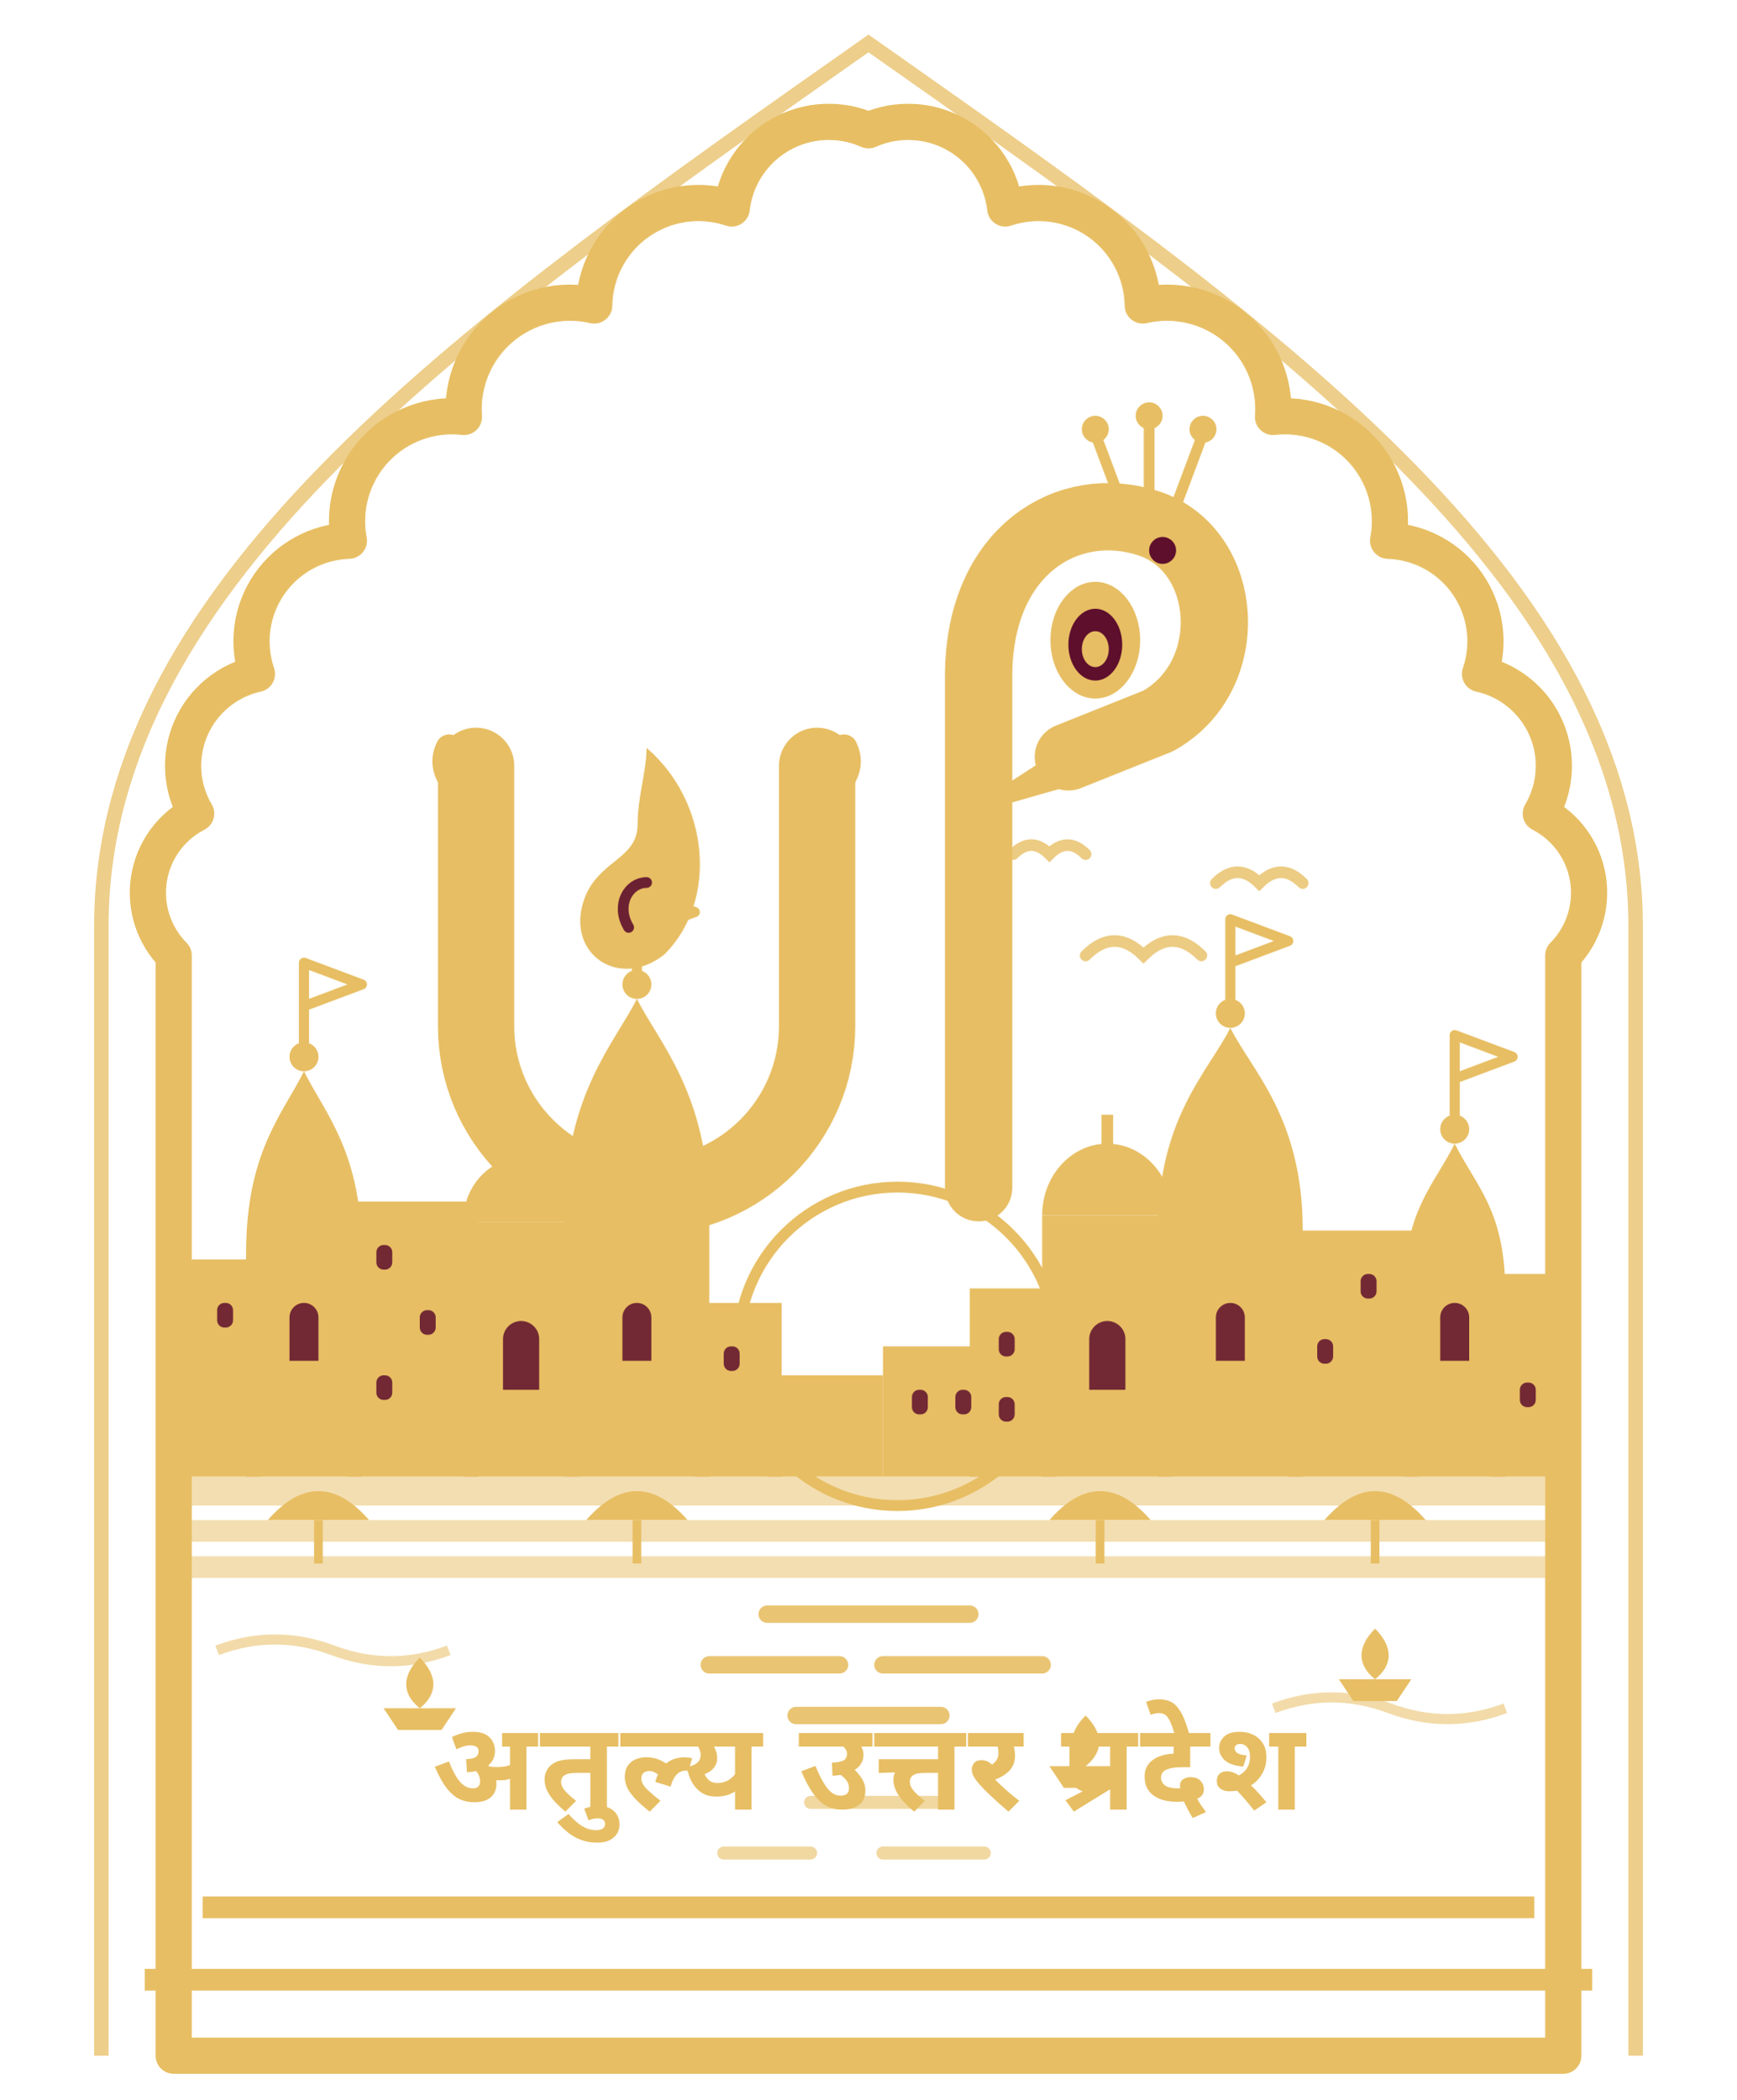
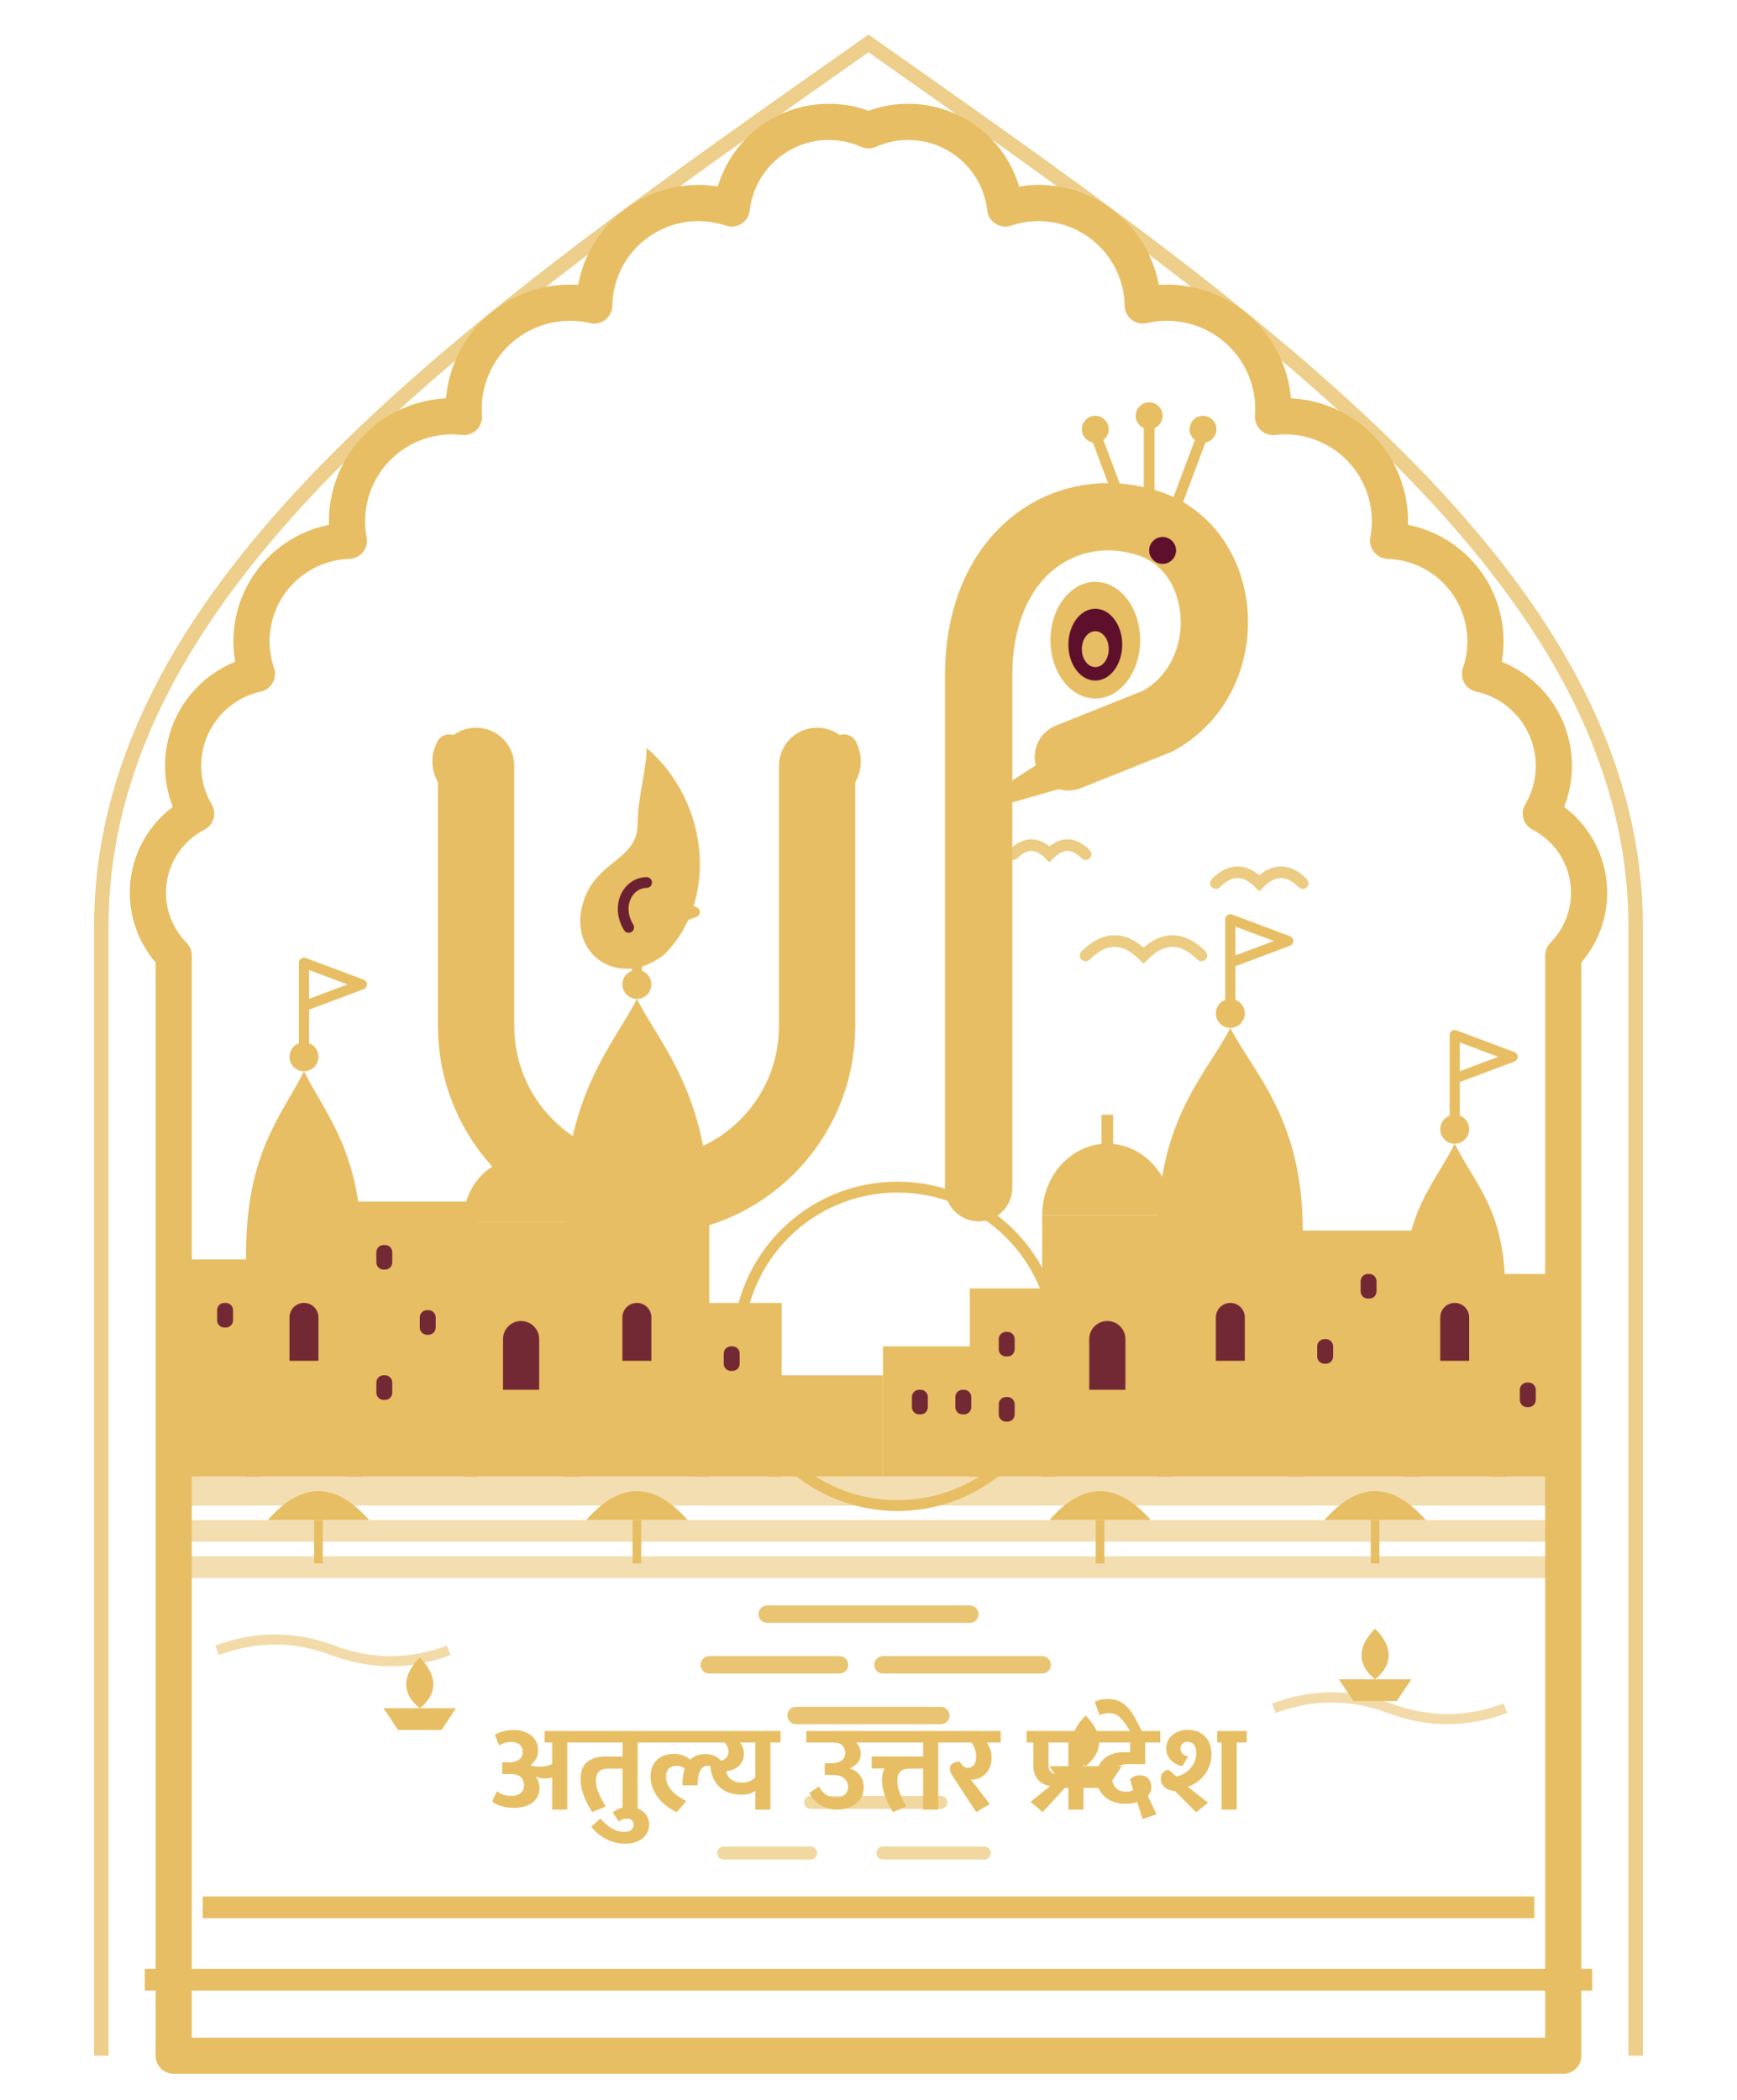
<svg xmlns="http://www.w3.org/2000/svg" viewBox="0 0 240 290" role="img" aria-label="Incredible UP emblem, अतुल्य उत्तर प्रदेश">
  <defs>
    <linearGradient id="gold-gold" x1="0" y1="0" x2="1" y2="1">
      <stop offset="0" stop-color="#FFE7A6" />
      <stop offset=".35" stop-color="#E7BE63" />
      <stop offset=".65" stop-color="#B8862B" />
      <stop offset="1" stop-color="#F6D98C" />
    </linearGradient>
    <linearGradient id="gold-silk" x1="0" y1="0" x2="0" y2="1">
      <stop offset="0" stop-color="#FFE08A" />
      <stop offset=".45" stop-color="#FFB627" />
      <stop offset="1" stop-color="#F0445A" />
    </linearGradient>
    <linearGradient id="gold-sky" x1="0" y1="0" x2="0" y2="1">
      <stop offset="0" stop-color="#0F0828" />
      <stop offset=".35" stop-color="#2E1257" />
      <stop offset=".6" stop-color="#7A2763" />
      <stop offset=".8" stop-color="#E0565B" />
      <stop offset="1" stop-color="#FFB25E" />
    </linearGradient>
    <linearGradient id="gold-river" x1="0" y1="0" x2="0" y2="1">
      <stop offset="0" stop-color="#C2415A" />
      <stop offset=".35" stop-color="#5E1D52" />
      <stop offset="1" stop-color="#1A0B30" />
    </linearGradient>
    <radialGradient id="gold-sunGlow">
      <stop offset="0" stop-color="#FFD27A" stop-opacity=".9" />
      <stop offset=".45" stop-color="#FF8A3D" stop-opacity=".45" />
      <stop offset="1" stop-color="#FF8A3D" stop-opacity="0" />
    </radialGradient>
    <linearGradient id="gold-teal" x1="0" y1="0" x2="1" y2="1">
      <stop offset="0" stop-color="#4FD1C5" />
      <stop offset="1" stop-color="#1F6FB2" />
    </linearGradient>
    <radialGradient id="gold-flameGlow">
      <stop offset="0" stop-color="#FFB627" stop-opacity=".7" />
      <stop offset="1" stop-color="#FF8A1F" stop-opacity="0" />
    </radialGradient>
    <clipPath id="gold-clip">
      <path d="M24 284V132.0A12.3 12.3 0 0 1 27.1 112.4A13.0 13.0 0 0 1 35.5 93.1A13.9 13.9 0 0 1 48.2 74.7A14.5 14.5 0 0 1 64.1 57.6A14.7 14.7 0 0 1 82.1 42.2A14.4 14.4 0 0 1 101.1 28.8A13.5 13.5 0 0 1 120.0 18.0A13.5 13.5 0 0 1 138.9 28.8A14.4 14.4 0 0 1 157.9 42.2A14.7 14.7 0 0 1 175.9 57.6A14.5 14.5 0 0 1 191.8 74.7A13.9 13.9 0 0 1 204.5 93.1A13.0 13.0 0 0 1 212.9 112.4A12.3 12.3 0 0 1 216.0 132.0V284Z" />
    </clipPath>
  </defs>
  <path d="M14 284V128C14 80 66 44 120 6C174 44 226 80 226 128V284" fill="none" stroke="#E7BE63" stroke-width="2" opacity=".75" />
  <path d="M24 284V132.0A12.3 12.3 0 0 1 27.1 112.4A13.0 13.0 0 0 1 35.5 93.1A13.9 13.9 0 0 1 48.2 74.7A14.5 14.5 0 0 1 64.1 57.6A14.7 14.7 0 0 1 82.1 42.2A14.4 14.4 0 0 1 101.1 28.8A13.5 13.5 0 0 1 120.0 18.0A13.5 13.5 0 0 1 138.9 28.8A14.4 14.4 0 0 1 157.9 42.2A14.7 14.7 0 0 1 175.9 57.6A14.5 14.5 0 0 1 191.8 74.7A13.9 13.9 0 0 1 204.5 93.1A13.0 13.0 0 0 1 212.9 112.4A12.3 12.3 0 0 1 216.0 132.0V284Z" fill="none" />
  <g clip-path="url(#gold-clip)">
    <g class="gold-fly" fill="none" stroke="#E7BE63" stroke-width="1.6" stroke-linecap="round" opacity=".8">
      <path d="M150 132q4-4 8 0q4-4 8 0" />
      <path d="M168 122q3-3 6 0q3-3 6 0" />
      <path d="M140 118q2.5-2.5 5 0q2.5-2.5 5 0" />
    </g>
    <circle cx="124" cy="186" r="22" fill="none" stroke="#E7BE63" stroke-width="1.5" />
    <g fill="#E7BE63">
      <rect x="20" y="174" width="16" height="30" />
      <path d="M34 204V173.2C34 159.2 39 154 42 148C45 154 50 159.2 50 173.2V204Z" />
      <circle cx="42" cy="146" r="2" />
      <rect x="48" y="166" width="18" height="38" />
      <rect x="64" y="168.8" width="16" height="35.2" />
      <path d="M64 168.8A8 8.8 0 0 1 80 168.8Z" />
      <path d="M72 156v6" stroke="#E7BE63" stroke-width="1.6" />
      <path d="M78 204V167.7C78 151.2 85 144 88 138C91 144 98 151.2 98 167.7V204Z" />
      <circle cx="88" cy="136" r="2" />
      <rect x="96" y="180" width="12" height="24" />
      <rect x="106" y="190" width="16" height="14" />
      <rect x="122" y="186" width="14" height="18" />
      <rect x="134" y="178" width="12" height="26" />
      <rect x="144" y="167.9" width="18" height="36.1" />
      <path d="M144 167.9A9 9.9 0 0 1 162 167.9Z" />
      <path d="M153 154v6" stroke="#E7BE63" stroke-width="1.6" />
      <path d="M160 204V169.9C160 154.4 167 148 170 142C173 148 180 154.4 180 169.9V204Z" />
      <circle cx="170" cy="140" r="2" />
      <rect x="178" y="170" width="18" height="34" />
      <path d="M194 204V178.7C194 167.2 198 164 201 158C204 164 208 167.2 208 178.7V204Z" />
      <circle cx="201" cy="156" r="2" />
      <rect x="206" y="176" width="14" height="28" />
      <path d="M37 210q7-8 14 0z" />
      <path d="M44 210v6" stroke="#E7BE63" stroke-width="1.2" />
      <path d="M81 210q7-8 14 0z" />
      <path d="M88 210v6" stroke="#E7BE63" stroke-width="1.2" />
      <path d="M145 210q7-8 14 0z" />
      <path d="M152 210v6" stroke="#E7BE63" stroke-width="1.2" />
      <path d="M183 210q7-8 14 0z" />
      <path d="M190 210v6" stroke="#E7BE63" stroke-width="1.2" />
    </g>
    <g fill="#5E0F2C" opacity=".85">
      <rect x="24" y="180" width="2.2" height="3.4" rx="1" />
      <rect x="30" y="180" width="2.2" height="3.4" rx="1" />
      <rect x="24" y="189" width="2.2" height="3.4" rx="1" />
      <path d="M40 188v-6a2 2 0 0 1 4 0v6z" />
      <rect x="52" y="172" width="2.2" height="3.4" rx="1" />
      <rect x="58" y="181" width="2.2" height="3.4" rx="1" />
      <rect x="52" y="190" width="2.2" height="3.4" rx="1" />
      <path d="M69.5 192v-7a2.5 2.5 0 0 1 5 0v7z" />
      <path d="M86 188v-6a2 2 0 0 1 4 0v6z" />
      <rect x="100" y="186" width="2.2" height="3.4" rx="1" />
      <rect x="126" y="192" width="2.2" height="3.4" rx="1" />
      <rect x="132" y="192" width="2.2" height="3.4" rx="1" />
      <rect x="138" y="184" width="2.2" height="3.4" rx="1" />
      <rect x="138" y="193" width="2.2" height="3.4" rx="1" />
      <path d="M150.5 192v-7a2.5 2.5 0 0 1 5 0v7z" />
      <path d="M168 188v-6a2 2 0 0 1 4 0v6z" />
      <rect x="188" y="176" width="2.2" height="3.4" rx="1" />
      <rect x="182" y="185" width="2.2" height="3.4" rx="1" />
      <path d="M199 188v-6a2 2 0 0 1 4 0v6z" />
      <rect x="216" y="182" width="2.2" height="3.4" rx="1" />
      <rect x="210" y="191" width="2.2" height="3.4" rx="1" />
      <rect x="216" y="191" width="2.2" height="3.4" rx="1" />
    </g>
    <g fill="none" stroke="#E7BE63" stroke-width="1.4" stroke-linejoin="round">
      <path d="M42 145V133l8 3-8 3" />
      <path d="M88 135V123l8 3-8 3" />
      <path d="M170 139V127l8 3-8 3" />
      <path d="M201 155V143l8 3-8 3" />
    </g>
    <g fill="#E7BE63" opacity="0.5">
      <rect x="10" y="204" width="220" height="4" />
      <rect x="10" y="210" width="220" height="3" />
      <rect x="10" y="215" width="220" height="3" />
    </g>
    <rect x="10" y="218" width="220" height="70" fill="none" />
    <g stroke="#E7BE63" stroke-linecap="round">
      <path class="gold-shim" d="M106 223h28M98 230h18M122 230h22M110 237h20" stroke-width="2.4" opacity=".9" />
      <path class="gold-shim2" d="M112 249h18M100 256h12M122 256h14" stroke-width="1.8" opacity=".6" />
    </g>
    <path d="M30 228q8-3 16 0t16 0M176 236q8-3 16 0t16 0" fill="none" stroke="#E7BE63" stroke-width="1.4" opacity=".55" />
    <g class="gold-bob" style="animation-delay:0s">
      <path d="M53 236h10l-2 3h-6z" fill="#E7BE63" />
      <path d="M58 229c2.5 2.5 2.5 5 0 7c-2.5-2-2.5-4.5 0-7z" fill="#E7BE63" />
    </g>
    <g class="gold-bob" style="animation-delay:-1s">
      <path d="M145 244h10l-2 3h-6z" fill="#E7BE63" />
      <path d="M150 237c2.5 2.5 2.5 5 0 7c-2.5-2-2.5-4.5 0-7z" fill="#E7BE63" />
    </g>
    <g class="gold-bob" style="animation-delay:-2s">
      <path d="M185 232h10l-2 3h-6z" fill="#E7BE63" />
      <path d="M190 225c2.5 2.5 2.5 5 0 7c-2.5-2-2.5-4.5 0-7z" fill="#E7BE63" />
    </g>
  </g>
  <path d="M24 284V132.0A12.3 12.3 0 0 1 27.1 112.4A13.0 13.0 0 0 1 35.5 93.1A13.9 13.9 0 0 1 48.2 74.7A14.5 14.5 0 0 1 64.1 57.6A14.7 14.7 0 0 1 82.1 42.2A14.4 14.4 0 0 1 101.1 28.8A13.5 13.5 0 0 1 120.0 18.0A13.5 13.5 0 0 1 138.9 28.8A14.4 14.4 0 0 1 157.9 42.2A14.7 14.7 0 0 1 175.9 57.6A14.5 14.5 0 0 1 191.8 74.7A13.9 13.9 0 0 1 204.5 93.1A13.0 13.0 0 0 1 212.9 112.4A12.3 12.3 0 0 1 216.0 132.0V284Z" fill="none" stroke="#E7BE63" stroke-width="5" stroke-linejoin="round" />
  <g transform="translate(116 112) scale(.62) translate(-125 -130)">
    <path class="gold-flame" d="M82 116C96 128 98 150 86 162C76 170 64 162 68 150C71 141 80 141 80 133C80 127 82 121 82 116Z" fill="#E7BE63" />
    <path d="M78 156c-3-5 0-10 4-10" fill="none" stroke="#5E0F2C" stroke-width="2.4" stroke-linecap="round" opacity=".9" />
    <path d="M44 128C38 124 36 120 38 116M120 128C126 124 128 120 126 116" fill="none" stroke="#E7BE63" stroke-width="6" stroke-linecap="round" />
    <path d="M44 120V178A38 38 0 0 0 120 178V120" fill="none" stroke="#5E0F2C" stroke-width="22" stroke-linecap="round" opacity="0" />
    <path d="M44 120V178A38 38 0 0 0 120 178V120" fill="none" stroke="#E7BE63" stroke-width="17" stroke-linecap="round" />
    <path d="M156 214V100C156 72 176 60 194 66C212 72 214 100 196 110L176 118" fill="none" stroke="#5E0F2C" stroke-width="20" stroke-linecap="round" stroke-linejoin="round" opacity="0" />
    <path d="M156 214V100C156 72 176 60 194 66C212 72 214 100 196 110L176 118" fill="none" stroke="#E7BE63" stroke-width="15" stroke-linecap="round" stroke-linejoin="round" />
    <path d="M184 110L150 132L178 124Z" fill="#E7BE63" />
    <g stroke="#E7BE63" stroke-width="2.4" stroke-linecap="round">
      <path d="M188 62l-6-16M194 61l0-17M200 62l6-16" />
    </g>
    <g fill="#E7BE63">
      <circle cx="182" cy="45" r="3" />
      <circle cx="194" cy="42" r="3" />
      <circle cx="206" cy="45" r="3" />
    </g>
    <ellipse cx="182" cy="92" rx="10" ry="13" fill="#E7BE63" />
    <ellipse cx="182" cy="93" rx="6" ry="8" fill="#5E0F2C" />
    <ellipse cx="182" cy="94" rx="3" ry="4" fill="#E7BE63" />
    <circle cx="197" cy="72" r="3" fill="#5E0F2C" />
  </g>
-   <text x="120" y="250" text-anchor="middle" font-family="Mukta, 'Noto Sans Devanagari', sans-serif" font-weight="700" font-size="17" letter-spacing=".5" fill="#E7BE63" stroke="#5E0F2C" stroke-width="0" paint-order="stroke" stroke-linejoin="round">अतुल्य उत्तर प्रदेश</text>
+   <path transform="translate(67.91 250)" d="M0.46 -10.32Q0.92 -10.64 1.62 -10.82Q2.33 -11 3.03 -11Q3.69 -11 4.31 -10.83Q4.93 -10.66 5.4 -10.31Q5.87 -9.96 6.15 -9.44Q6.44 -8.91 6.44 -8.18Q6.44 -7.43 6.09 -6.9Q5.75 -6.38 5.36 -6.14Q5.61 -6.05 5.96 -5.99Q6.31 -5.93 6.7 -5.93Q7.24 -5.93 7.69 -6.04Q8.14 -6.15 8.38 -6.32V-9.27H7.33V-10.86H11.88V-9.27H10.47V0H8.38V-4.47Q8.25 -4.39 7.96 -4.34Q7.68 -4.3 7.34 -4.3Q7.02 -4.3 6.73 -4.36Q6.44 -4.42 6.15 -4.54L6.12 -4.49Q6.36 -4.23 6.49 -3.85Q6.63 -3.47 6.63 -3.03Q6.63 -2.36 6.38 -1.84Q6.12 -1.33 5.66 -0.97Q5.2 -0.61 4.55 -0.43Q3.89 -0.24 3.08 -0.24Q2.16 -0.24 1.34 -0.49Q0.53 -0.75 0.09 -1.1L0.73 -2.53Q1.14 -2.23 1.64 -2.06Q2.14 -1.89 2.77 -1.89Q3.54 -1.89 4.02 -2.27Q4.5 -2.65 4.5 -3.35Q4.5 -4.06 4.04 -4.49Q3.57 -4.91 2.69 -4.91H1.48V-6.53H2.48Q3.3 -6.53 3.81 -6.91Q4.32 -7.29 4.32 -7.97Q4.32 -8.67 3.85 -9.01Q3.38 -9.35 2.74 -9.35Q2.3 -9.35 1.87 -9.23Q1.45 -9.11 1.05 -8.86ZM16.08 -5.66Q15.25 -5.66 14.84 -5.24Q14.43 -4.83 14.43 -4.08Q14.43 -3.16 14.81 -2.28Q15.18 -1.39 15.79 -0.44L13.94 0.34Q13.62 -0.12 13.33 -0.65Q13.04 -1.19 12.81 -1.78Q12.58 -2.36 12.44 -2.98Q12.31 -3.6 12.31 -4.25Q12.31 -5.81 13.22 -6.57Q14.13 -7.33 15.61 -7.33H18.11V-9.27H11.54V-10.86H21.61V-9.27H20.2V0H18.11V-5.66ZM16.76 0.41Q17.09 0.07 17.7 -0.15Q18.31 -0.37 18.92 -0.37Q19.6 -0.37 20.14 -0.18Q20.67 0.02 21.04 0.35Q21.4 0.68 21.59 1.11Q21.78 1.55 21.78 2.04Q21.78 2.62 21.55 3.11Q21.32 3.6 20.88 3.96Q20.45 4.32 19.84 4.51Q19.23 4.71 18.48 4.71Q17.14 4.71 15.9 4.1Q14.65 3.49 13.79 2.36L15.03 1.24Q15.86 2.16 16.68 2.62Q17.49 3.08 18.36 3.08Q19.01 3.08 19.33 2.79Q19.65 2.5 19.65 2.07Q19.65 1.72 19.4 1.48Q19.14 1.24 18.67 1.24Q18.38 1.24 18.08 1.36Q17.78 1.48 17.6 1.65ZM38.54 -9.27V0H36.45V-2.58Q36.26 -2.43 35.77 -2.24Q35.28 -2.06 34.46 -2.06Q33.73 -2.06 33.01 -2.27Q32.3 -2.48 31.71 -2.95Q31.13 -3.42 30.73 -4.17Q30.33 -4.91 30.24 -5.98Q30.11 -6.05 29.85 -6.05Q29.16 -6.05 28.82 -5.36Q28.49 -4.68 28.46 -3.35H26.38Q26.38 -4.06 26.47 -4.69Q26.55 -5.32 26.71 -5.68Q26.49 -5.87 26.21 -5.96Q25.93 -6.05 25.53 -6.05Q24.94 -6.05 24.52 -5.69Q24.11 -5.32 24.11 -4.54Q24.11 -3.94 24.36 -3.43Q24.62 -2.92 25.02 -2.5Q25.43 -2.07 25.93 -1.75Q26.42 -1.43 26.91 -1.19L25.6 0.36Q24.91 0.03 24.26 -0.44Q23.61 -0.92 23.1 -1.55Q22.59 -2.18 22.29 -2.93Q21.98 -3.69 21.98 -4.56Q21.98 -5.37 22.24 -5.96Q22.51 -6.55 22.95 -6.94Q23.39 -7.33 23.97 -7.51Q24.55 -7.7 25.18 -7.7Q25.89 -7.7 26.45 -7.49Q27.01 -7.28 27.47 -6.89Q27.8 -7.23 28.32 -7.45Q28.85 -7.67 29.51 -7.67Q30.29 -7.67 30.81 -7.43Q31.33 -7.19 31.72 -6.75Q32.74 -7.02 32.74 -8.02Q32.74 -8.4 32.59 -8.71Q32.44 -9.03 32.22 -9.27H21.27V-10.86H39.93V-9.27ZM36.45 -4.47V-9.27H34.34Q34.54 -9.03 34.71 -8.63Q34.87 -8.23 34.87 -7.75Q34.87 -7.17 34.67 -6.73Q34.48 -6.29 34.14 -5.99Q33.81 -5.7 33.37 -5.53Q32.93 -5.36 32.44 -5.3Q32.45 -5.02 32.61 -4.73Q32.76 -4.44 33.03 -4.22Q33.3 -4 33.69 -3.86Q34.09 -3.72 34.58 -3.72Q35.29 -3.72 35.78 -3.97Q36.26 -4.22 36.45 -4.47ZM49.49 -5.7Q49.84 -5.59 50.19 -5.39Q50.54 -5.19 50.81 -4.85Q51.09 -4.52 51.26 -4.07Q51.43 -3.62 51.43 -3.04Q51.43 -2.41 51.17 -1.86Q50.92 -1.31 50.43 -0.89Q49.95 -0.48 49.26 -0.24Q48.57 0 47.72 0Q47.06 0 46.46 -0.18Q45.87 -0.36 45.38 -0.66Q44.9 -0.97 44.52 -1.39Q44.15 -1.82 43.93 -2.31L45.24 -3.2Q45.66 -2.41 46.27 -2.03Q46.89 -1.65 47.58 -1.65Q48.35 -1.65 48.81 -2.05Q49.27 -2.45 49.27 -3.13Q49.27 -3.84 48.73 -4.32Q48.2 -4.79 47.11 -4.79H46.05V-6.41H46.92Q47.86 -6.41 48.37 -6.78Q48.89 -7.16 48.89 -7.84Q48.89 -8.4 48.51 -8.83Q48.13 -9.27 47.19 -9.27H43.5V-10.86H52.36V-9.27H50.37Q50.61 -9.08 50.81 -8.65Q51.02 -8.23 51.02 -7.75Q51.02 -6.95 50.57 -6.44Q50.12 -5.93 49.49 -5.7ZM57.72 -5.66Q56.87 -5.66 56.47 -5.24Q56.08 -4.83 56.08 -4.08Q56.08 -3.16 56.42 -2.28Q56.76 -1.39 57.32 -0.44L55.47 0.34Q54.88 -0.6 54.42 -1.75Q53.96 -2.91 53.96 -4.2Q53.96 -4.61 54.05 -5Q54.15 -5.39 54.33 -5.68H52.53V-7.33H59.64V-9.27H52.02V-10.86H63.12V-9.27H61.73V0H59.64V-5.66ZM68.85 -0.77 66.98 0.34 63.87 -4.4Q63.58 -4.83 63.45 -5.12Q63.33 -5.41 63.33 -5.66Q63.33 -6.1 63.7 -6.37Q64.07 -6.63 64.69 -6.63L64.97 -6.24Q65.14 -6.02 65.35 -5.89Q65.55 -5.76 65.79 -5.76Q66.28 -5.76 66.62 -6.13Q66.96 -6.49 66.96 -7.28Q66.96 -7.96 66.76 -8.47Q66.56 -8.98 66.33 -9.27H62.78V-10.86H70.36V-9.27H68.46Q68.65 -9.01 68.87 -8.45Q69.09 -7.89 69.09 -7.07Q69.09 -6.34 68.83 -5.79Q68.58 -5.24 68.19 -4.87Q67.8 -4.5 67.3 -4.32Q66.81 -4.13 66.35 -4.13Q66.28 -4.13 66.23 -4.15ZM83.22 -9.27H81.8V0H79.71V-3.52L76.16 0.34L74.48 -1.07L77.2 -3.26Q76.7 -3.33 76.28 -3.54Q75.85 -3.76 75.54 -4.1Q75.23 -4.44 75.05 -4.93Q74.87 -5.42 74.87 -6.07V-9.27H73.93V-10.86H83.22ZM76.96 -6.19Q76.96 -5.47 77.33 -5.16Q77.71 -4.85 78.29 -4.85Q78.8 -4.85 79.15 -5.01Q79.51 -5.17 79.71 -5.41V-9.27H76.96ZM91.17 -3.15Q91.17 -2.7 91.01 -2.38Q90.85 -2.06 90.68 -1.9L91.89 0.65L89.96 1.31L89.22 -1.05Q88.96 -0.94 88.52 -0.87Q88.08 -0.8 87.58 -0.8Q86.77 -0.8 86.04 -1.04Q85.31 -1.28 84.76 -1.75Q84.22 -2.23 83.9 -2.92Q83.59 -3.62 83.59 -4.52Q83.59 -5.37 83.89 -6.01Q84.18 -6.65 84.69 -7.07Q85.2 -7.5 85.88 -7.71Q86.56 -7.92 87.33 -7.92H88.25V-9.27H82.88V-10.86H92.41V-9.27H90.32V-6.29H88.01Q87.55 -6.29 87.14 -6.18Q86.73 -6.07 86.42 -5.84Q86.11 -5.61 85.93 -5.26Q85.75 -4.91 85.75 -4.44Q85.75 -3.93 85.91 -3.55Q86.07 -3.18 86.33 -2.93Q86.6 -2.69 86.95 -2.58Q87.3 -2.47 87.67 -2.47Q87.99 -2.47 88.26 -2.53Q88.52 -2.6 88.66 -2.7L88.23 -4.18Q88.45 -4.42 88.8 -4.58Q89.15 -4.74 89.59 -4.74Q90.34 -4.74 90.75 -4.28Q91.17 -3.81 91.17 -3.15ZM83.35 -14.91Q83.67 -15.08 84.13 -15.18Q84.59 -15.28 85.1 -15.28Q86.45 -15.28 87.35 -14.6Q88.25 -13.92 88.86 -12.77L90.15 -10.32H88.6L87.75 -11.59Q87.19 -12.46 86.66 -12.89Q86.12 -13.33 85.29 -13.33Q84.95 -13.33 84.62 -13.25Q84.29 -13.18 84.01 -13.07ZM100.88 -9.27H100.27V-10.86H104.36V-9.27H102.97V0H100.88ZM96.15 -11.02Q97.68 -11.02 98.58 -10.12Q99.48 -9.21 99.48 -7.63Q99.48 -6.78 99.21 -6.06Q98.94 -5.34 98.49 -4.76Q98.04 -4.18 97.44 -3.77Q96.85 -3.37 96.22 -3.15L99.01 -0.95L97.36 0.36L94.42 -2.58Q94.11 -2.58 93.76 -2.69Q93.42 -2.79 93.13 -2.99Q92.85 -3.2 92.67 -3.51Q92.48 -3.83 92.48 -4.27Q92.48 -4.57 92.58 -4.8Q92.68 -5.03 92.85 -5.19Q93.01 -5.34 93.2 -5.41Q93.4 -5.49 93.57 -5.49L94.64 -4.57Q95.2 -4.69 95.69 -4.98Q96.19 -5.27 96.56 -5.69Q96.93 -6.1 97.16 -6.64Q97.38 -7.17 97.38 -7.8Q97.38 -8.62 97.04 -8.99Q96.7 -9.37 96.17 -9.37Q95.69 -9.37 95.45 -9.1Q95.2 -8.82 95.2 -8.43Q95.2 -7.99 95.5 -7.71Q95.8 -7.43 96.25 -7.33L95.47 -6Q95.1 -6.05 94.71 -6.23Q94.32 -6.41 93.98 -6.72Q93.65 -7.02 93.44 -7.46Q93.23 -7.91 93.23 -8.48Q93.23 -8.99 93.44 -9.46Q93.65 -9.93 94.04 -10.27Q94.42 -10.61 94.96 -10.81Q95.51 -11.02 96.15 -11.02Z" fill="#E7BE63" stroke="#5E0F2C" stroke-width="0" paint-order="stroke" stroke-linejoin="round" />
  <g fill="#E7BE63" opacity="1">
    <rect x="28" y="262" width="184" height="3" />
    <rect x="20" y="272" width="200" height="3" />
  </g>
</svg>
